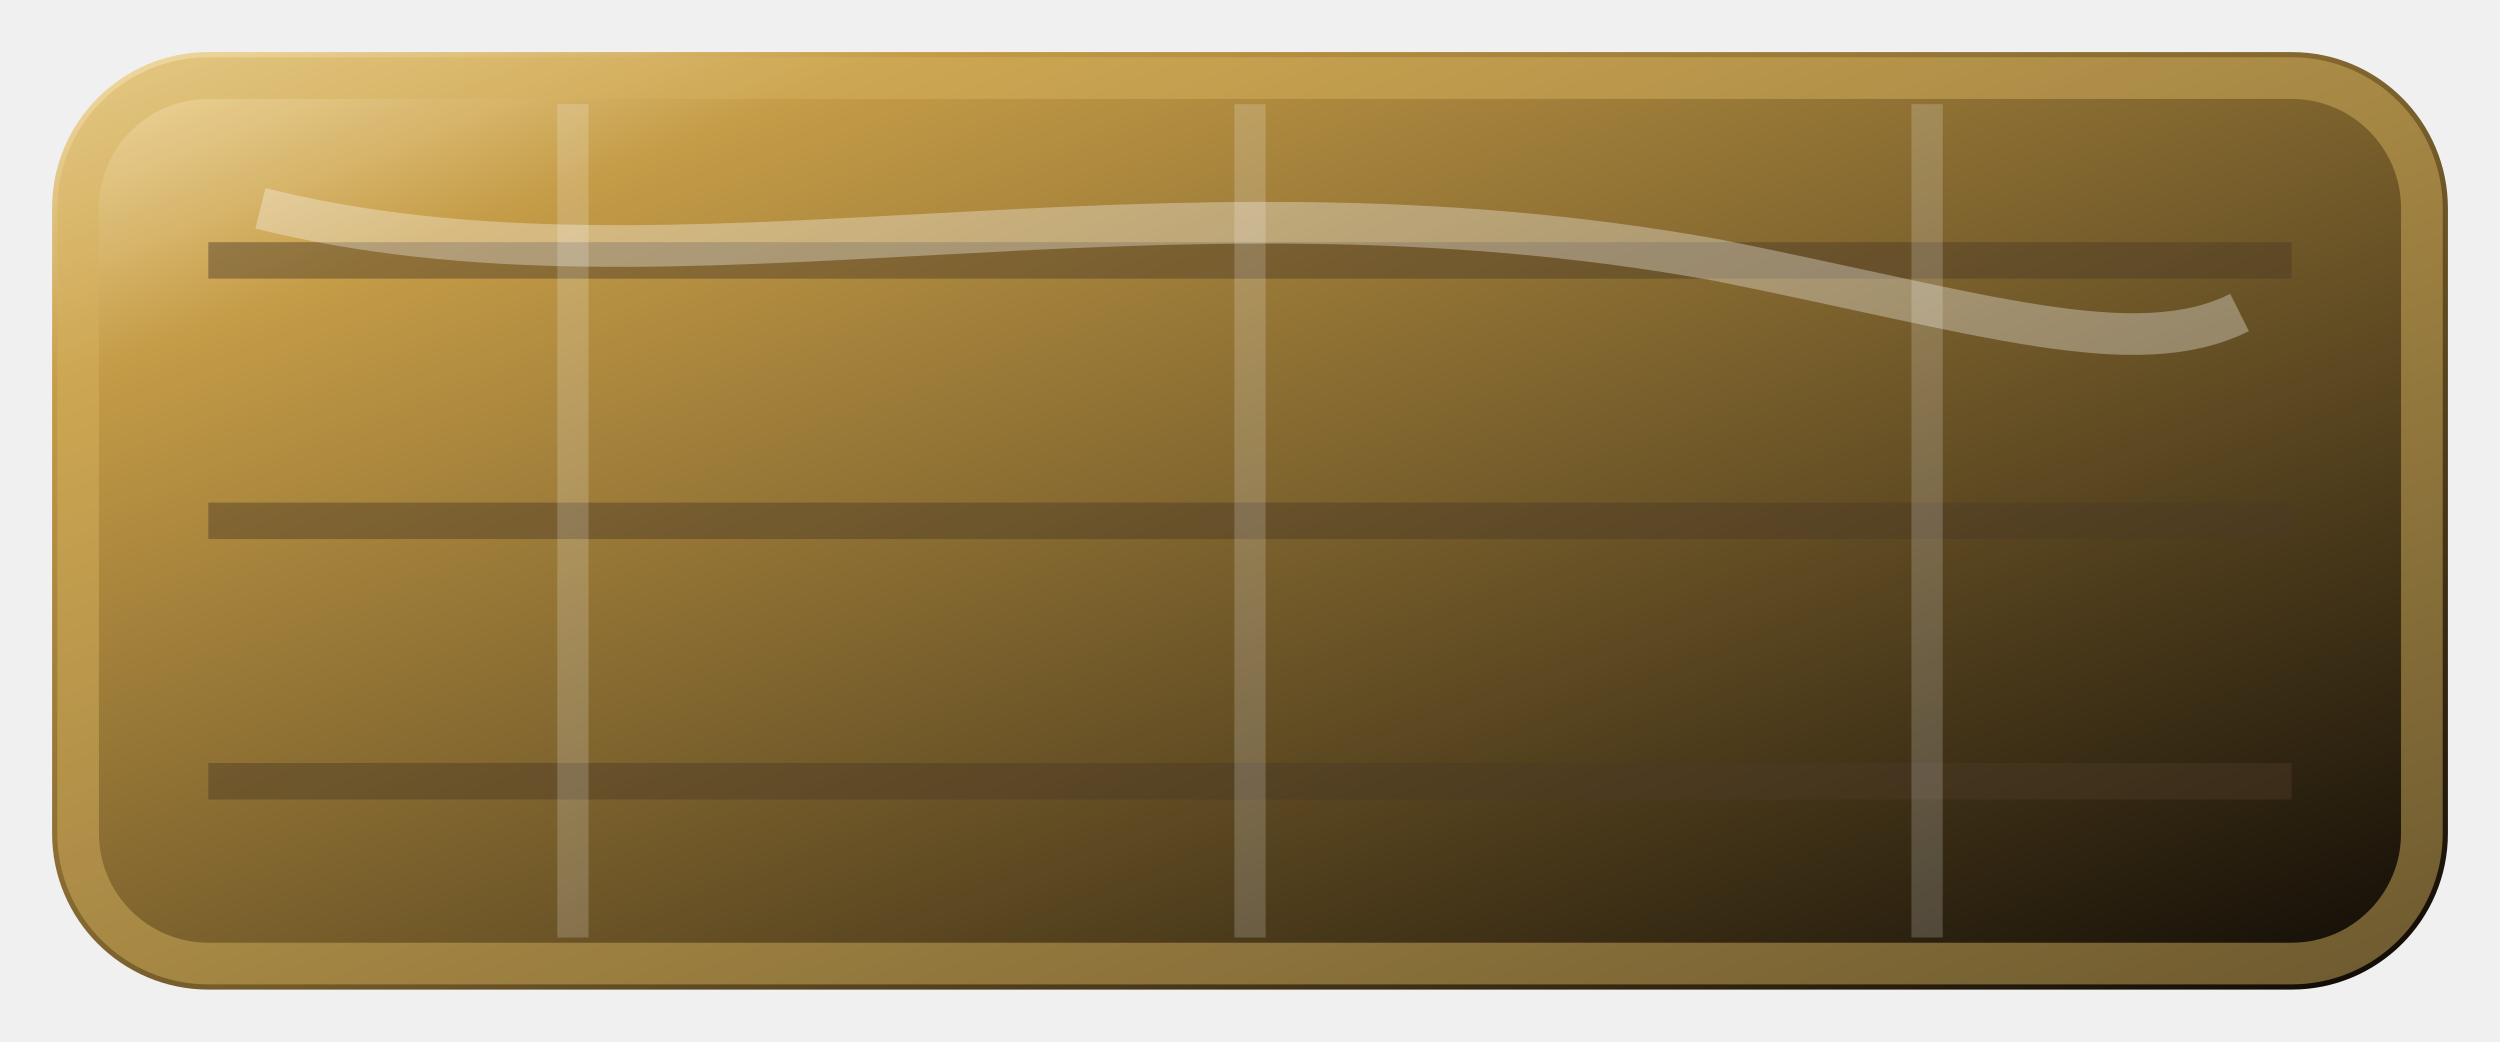
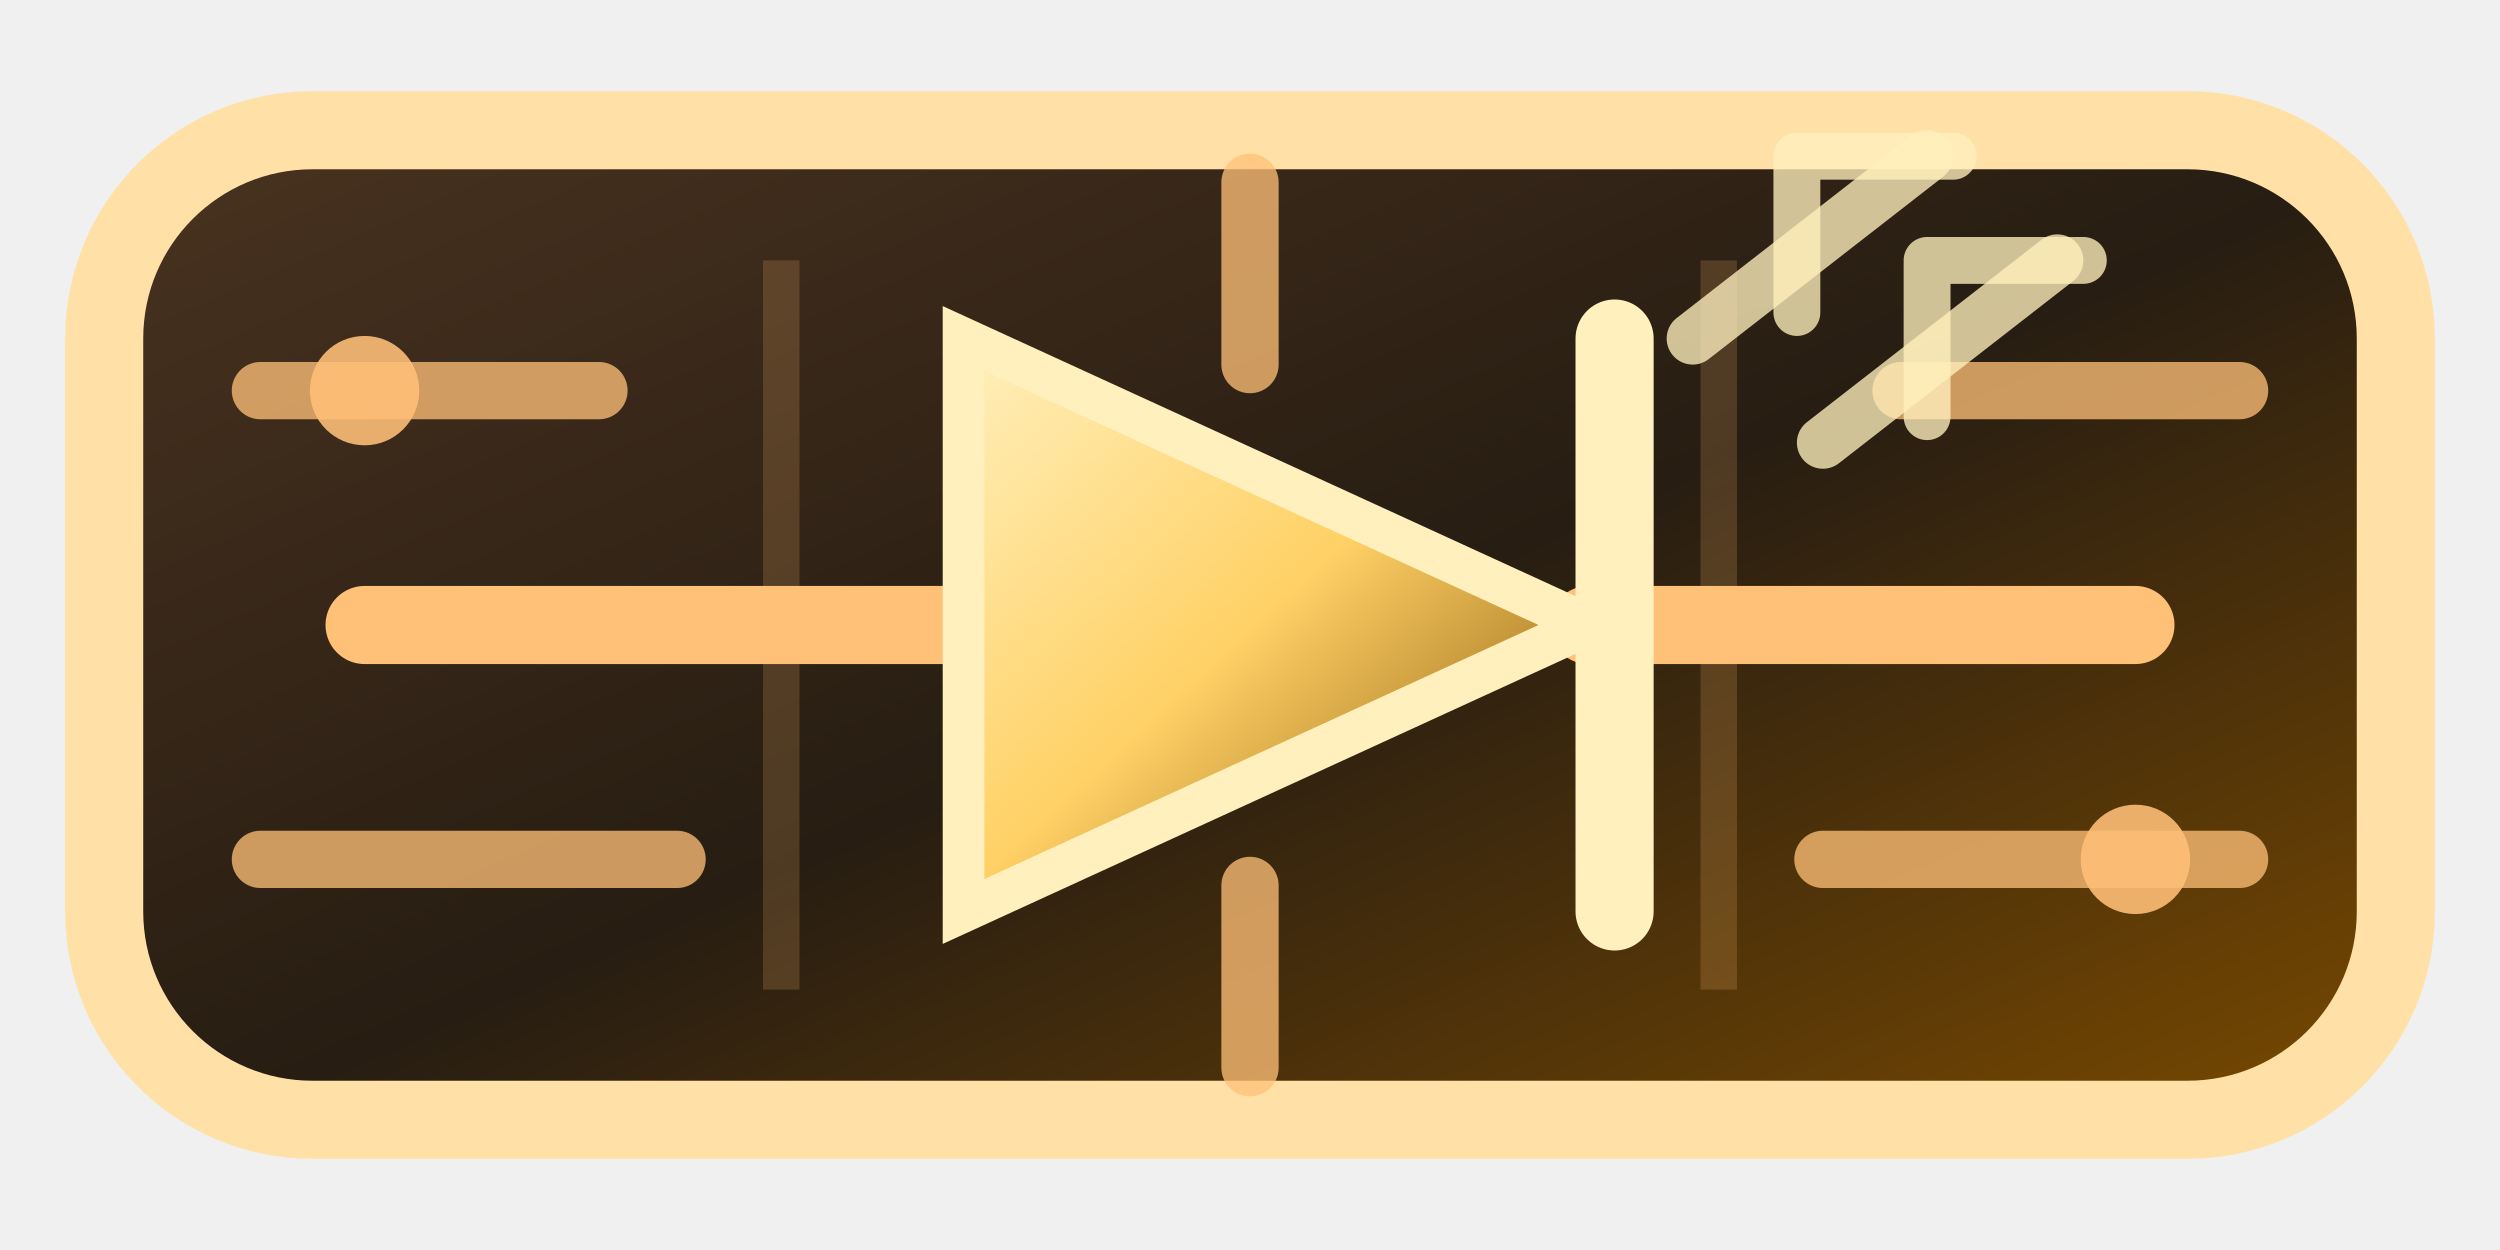
- <svg xmlns="http://www.w3.org/2000/svg" viewBox="0 0 48 20">
+ <svg xmlns="http://www.w3.org/2000/svg" viewBox="0 0 96 48" role="img" aria-label="Diodo LED">
  <defs>
-     <linearGradient id="stone" x1="0" y1="0" x2="1" y2="1">
-       <stop offset="0" stop-color="#f3d58b" stop-opacity=".72" />
-       <stop offset=".18" stop-color="#c59c47" />
-       <stop offset="1" stop-color="#0c0804" />
+     <linearGradient id="spr-brick-basic-yellow-temple-real-normal-board" x1="0" y1="0" x2="1" y2="1">
+       <stop offset="0" stop-color="#4a3320" />
+       <stop offset="0.52" stop-color="#271d12" />
+       <stop offset="1" stop-color="#7a4a00" />
+     </linearGradient>
+     <linearGradient id="spr-brick-basic-yellow-temple-real-normal-part" x1="0" y1="0" x2="1" y2="1">
+       <stop offset="0" stop-color="#fff0bd" />
+       <stop offset="0.48" stop-color="#ffd166" />
+       <stop offset="1" stop-color="#7a4a00" />
    </linearGradient>
  </defs>
-   <rect x="1" y="1" width="46" height="18" rx="3" fill="url(#stone)" />
-   <path d="M4 5h40M4 10h40M4 15h40" stroke="#4b3925" stroke-width=".7" opacity=".45" />
-   <path d="M11 2v16M24 2v16M37 2v16" stroke="#fff" stroke-width=".6" opacity=".18" />
-   <path d="M5 4c8 2 17-1 28 1 5 1 8 2 10 1" fill="none" stroke="#fff" stroke-width=".8" opacity=".32" />
-   <rect x="1.5" y="1.5" width="45" height="17" rx="2.5" fill="none" stroke="#d6b25e" stroke-width=".8" opacity=".48" />
+   <rect x="4" y="5" width="88" height="38" rx="8" fill="url(#spr-brick-basic-yellow-temple-real-normal-board)" stroke="#ffe1a8" stroke-width="3" />
+   <path d="M10 15h13M73 15h13M10 33h16M70 33h16M48 7v7M48 34v7" stroke="#ffc078" stroke-width="2.2" stroke-linecap="round" opacity=".76" />
+   <path d="M14 24h68M30 10v28M66 10v28" stroke="#ffbe6e33" stroke-width="1.4" opacity=".9" />
+   <circle cx="14" cy="15" r="2.1" fill="#ffc078" opacity=".88" />
+   <circle cx="82" cy="33" r="2.1" fill="#ffc078" opacity=".88" />
+   <path d="M14 24h23M61 24h21" stroke="#ffc078" stroke-width="3" stroke-linecap="round" />
+   <path d="M37 13l24 11-24 11z" fill="url(#spr-brick-basic-yellow-temple-real-normal-part)" stroke="#fff0bd" stroke-width="1.6" />
+   <path d="M62 13v22" stroke="#fff0bd" stroke-width="3" stroke-linecap="round" />
+   <path d="M65 13l9-7M70 17l9-7" stroke="#fff0bd" stroke-width="2" stroke-linecap="round" opacity=".78" />
+   <path d="M75 6h-6v6M80 10h-6v6" fill="none" stroke="#fff0bd" stroke-width="1.8" stroke-linecap="round" stroke-linejoin="round" opacity=".78" />
</svg>
